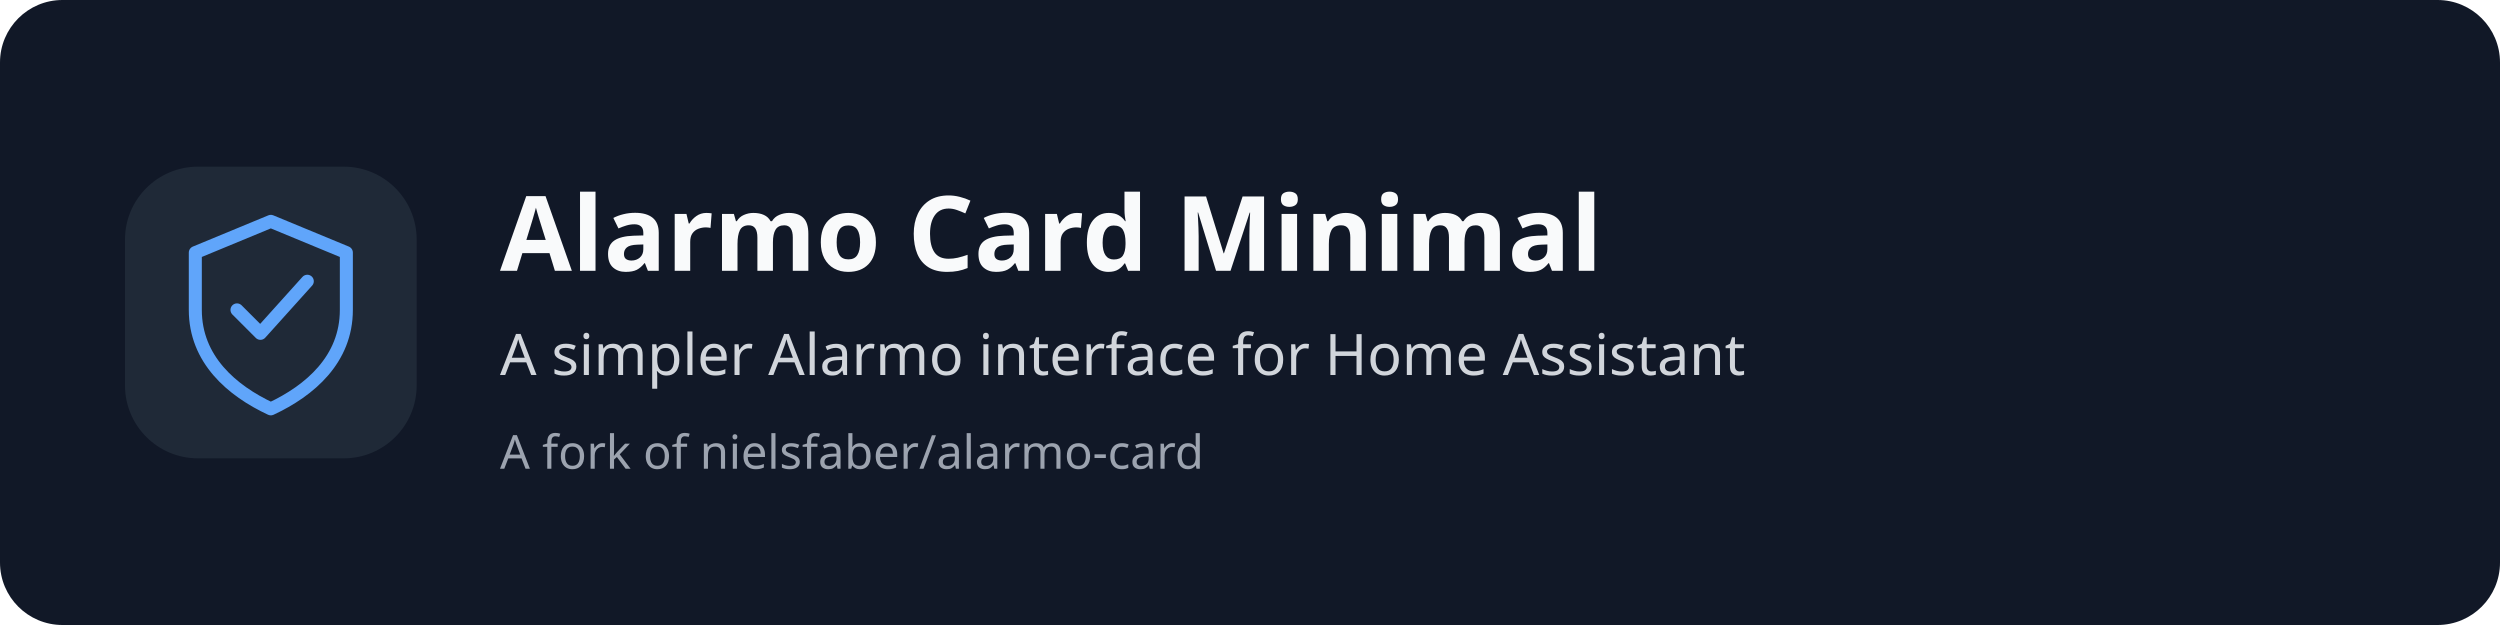
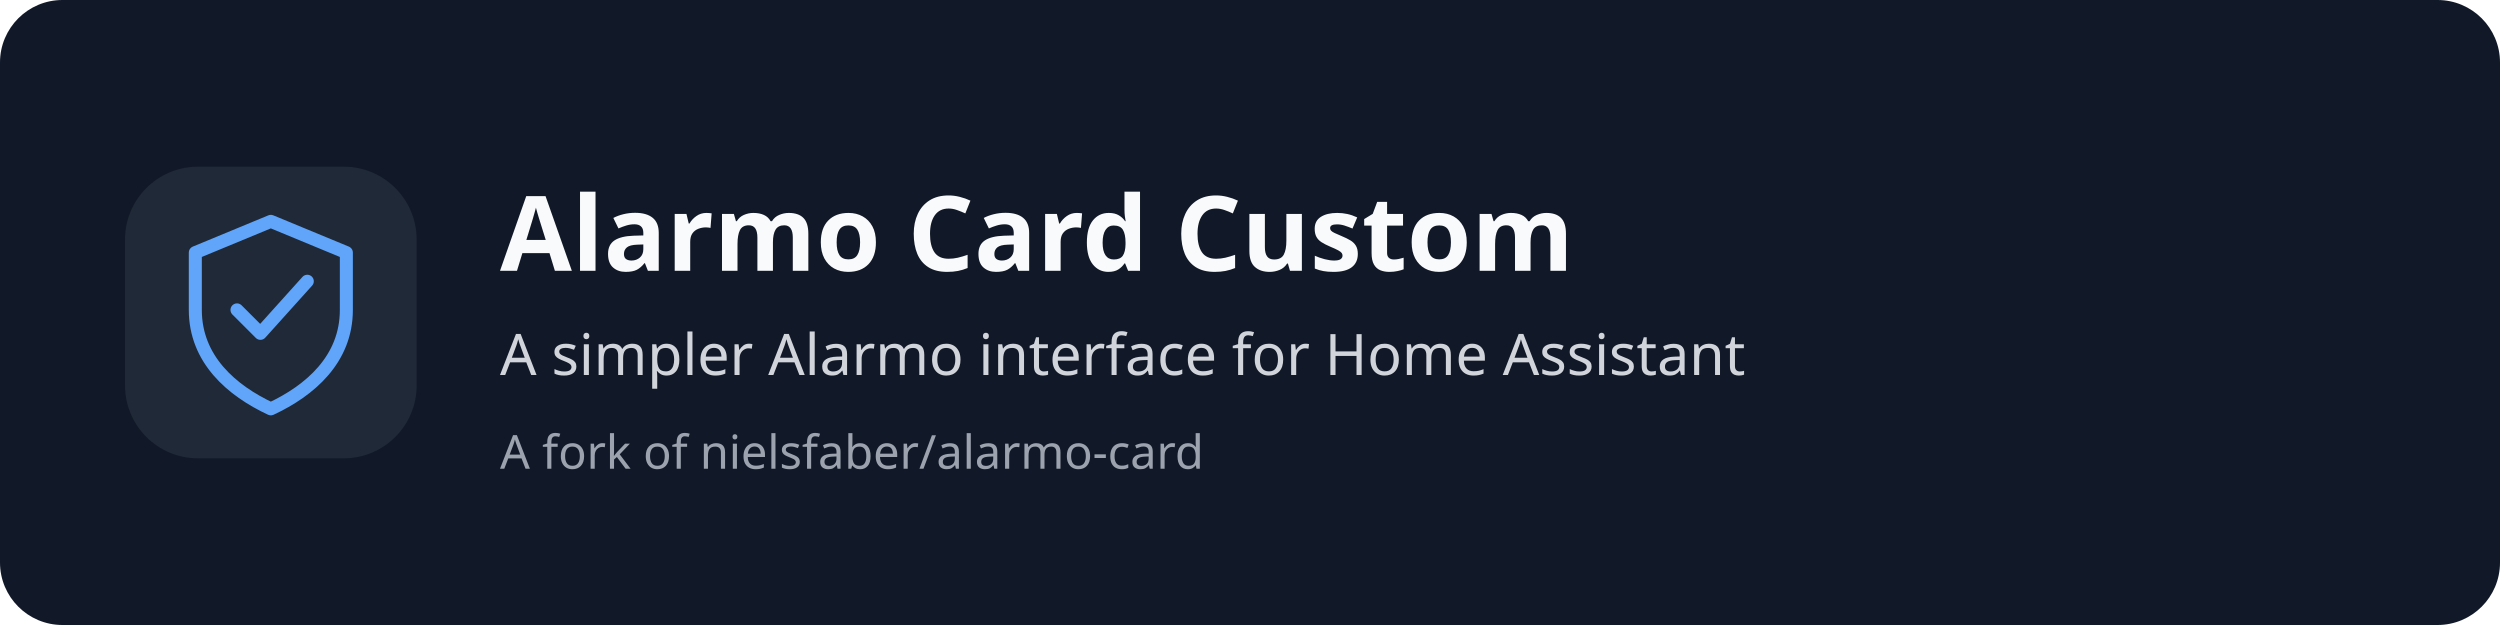
<svg xmlns="http://www.w3.org/2000/svg" width="960" height="240" viewBox="0 0 960 240" role="img" aria-labelledby="title description">
  <rect width="960" height="240" rx="24" fill="#111827" />
  <rect x="48" y="64" width="112" height="112" rx="28" fill="#1f2937" />
  <path d="M104 85 133 97v22c0 19-14 31-29 38-15-7-29-19-29-38V97Z" fill="none" stroke="#60a5fa" stroke-width="5" stroke-linejoin="round" />
  <path d="m91 119 9 9 18-20" fill="none" stroke="#60a5fa" stroke-width="5" stroke-linecap="round" stroke-linejoin="round" />
  <g font-family="system-ui, sans-serif">
-     <text x="192" y="104" fill="#f9fafb" font-size="40" font-weight="700">Alarmo Card Minimal</text>
+     <text x="192" y="104" fill="#f9fafb" font-size="40" font-weight="700">Alarmo Card Custom</text>
    <text x="192" y="144" fill="#d1d5db" font-size="22">A simpler Alarmo interface for Home Assistant</text>
    <text x="192" y="180" fill="#9ca3af" font-size="18">A fork of nielsfaber/alarmo-card</text>
  </g>
</svg>
